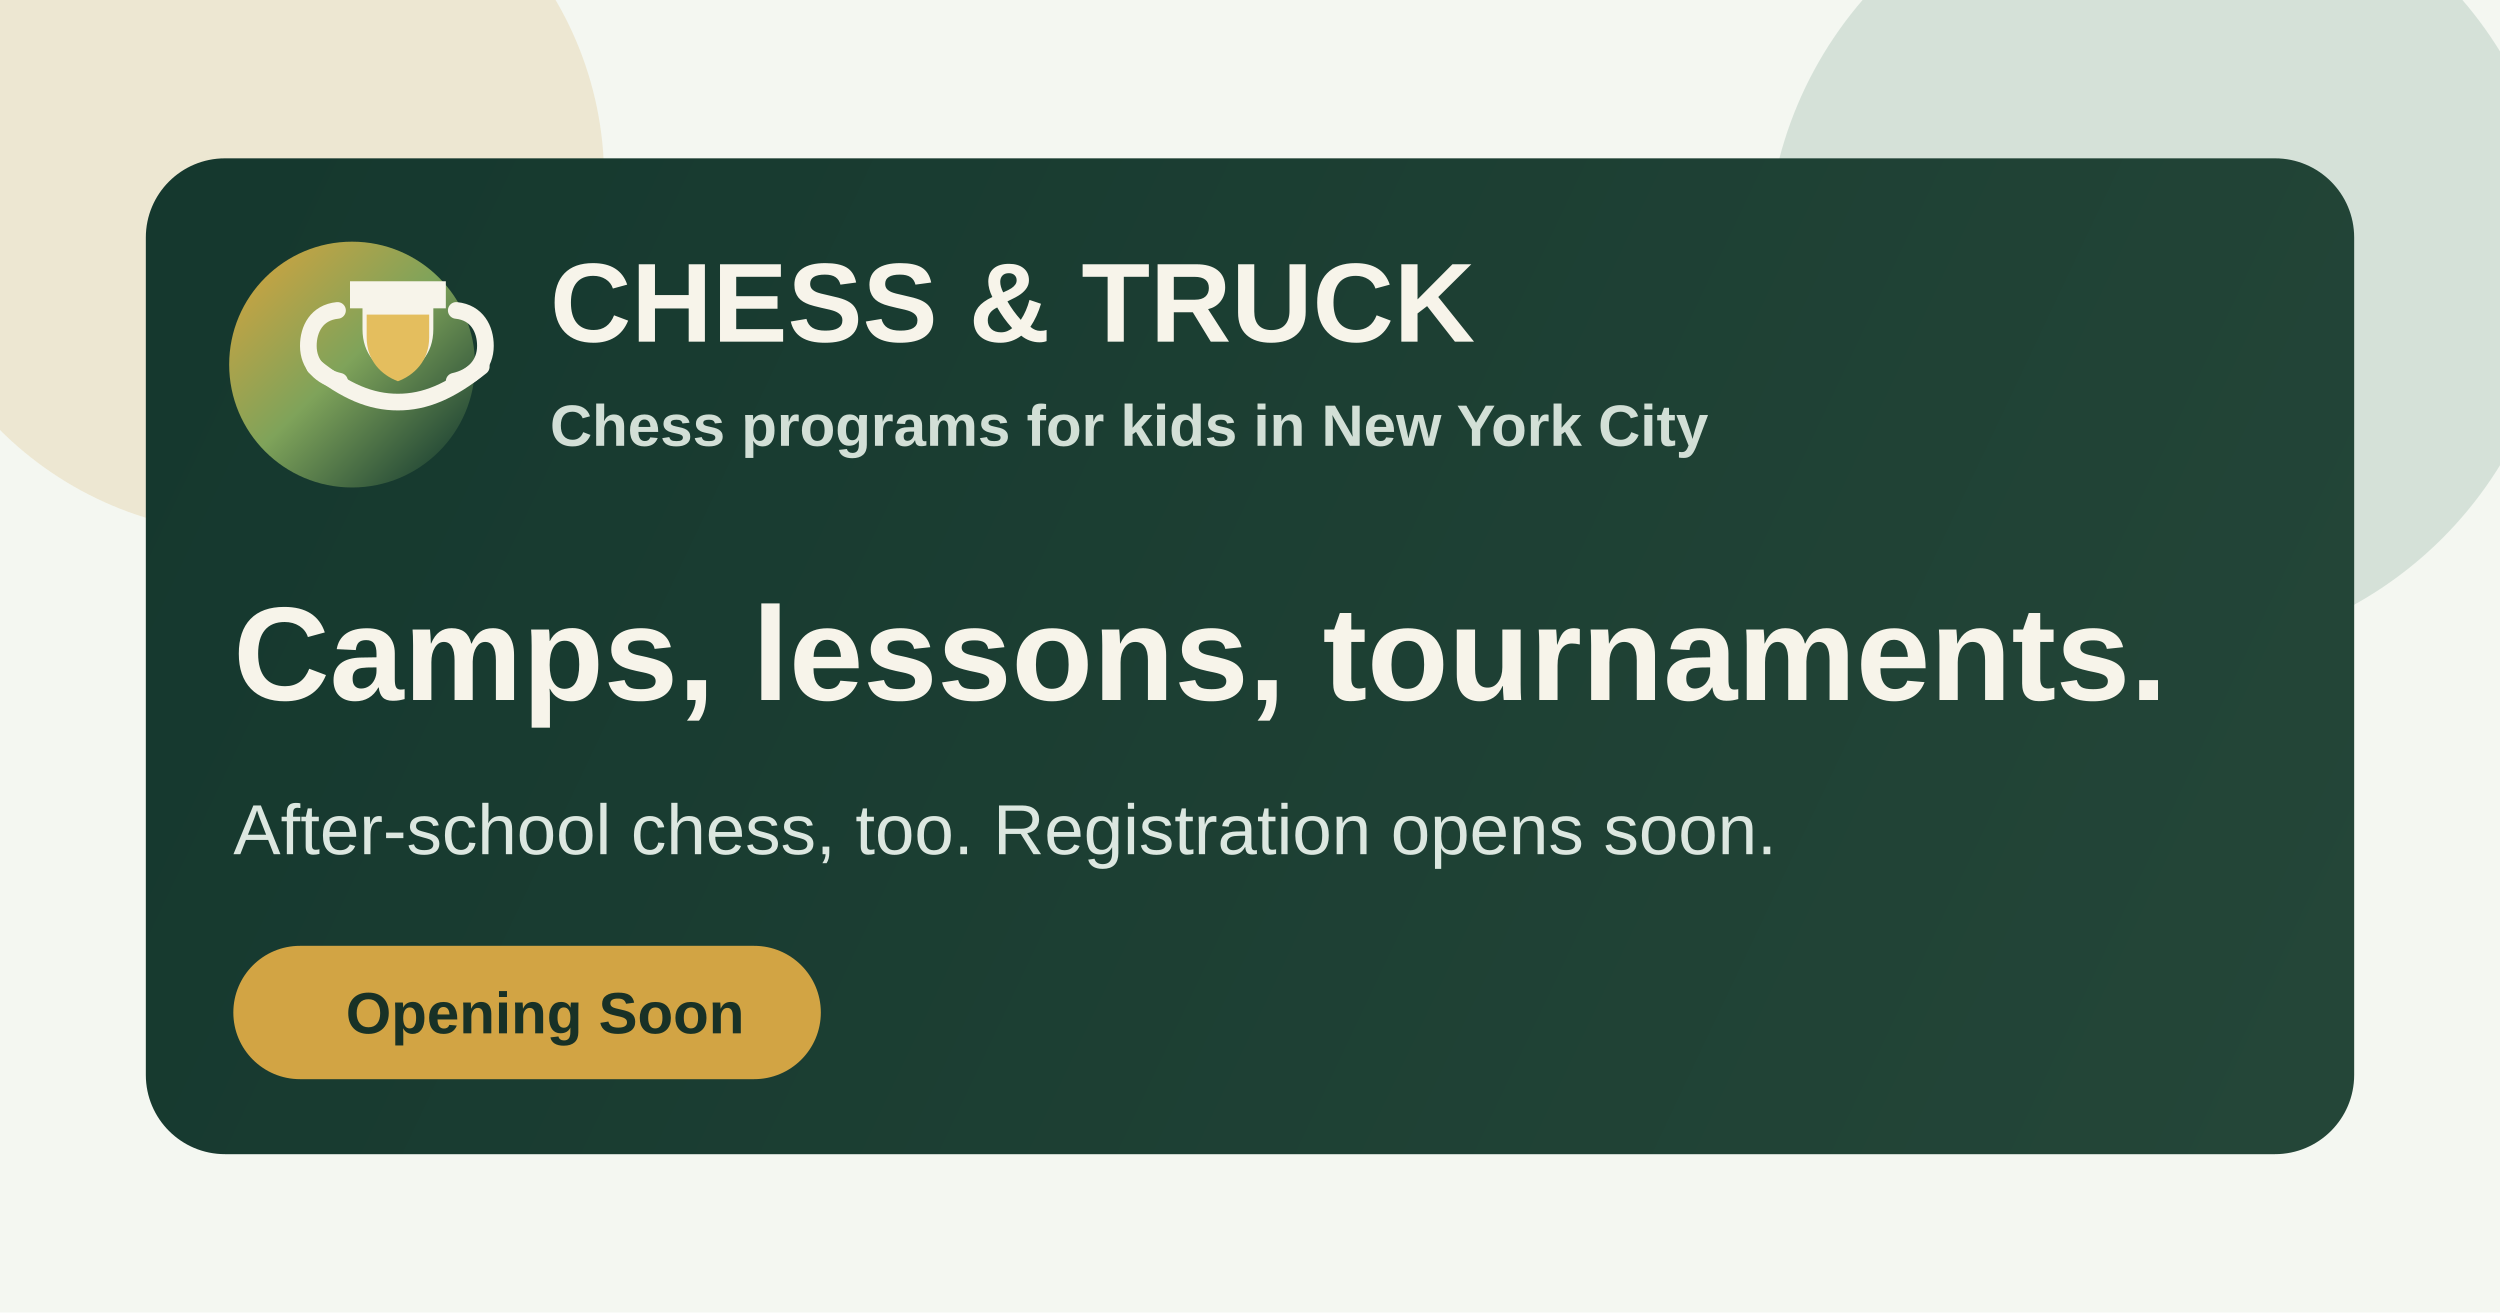
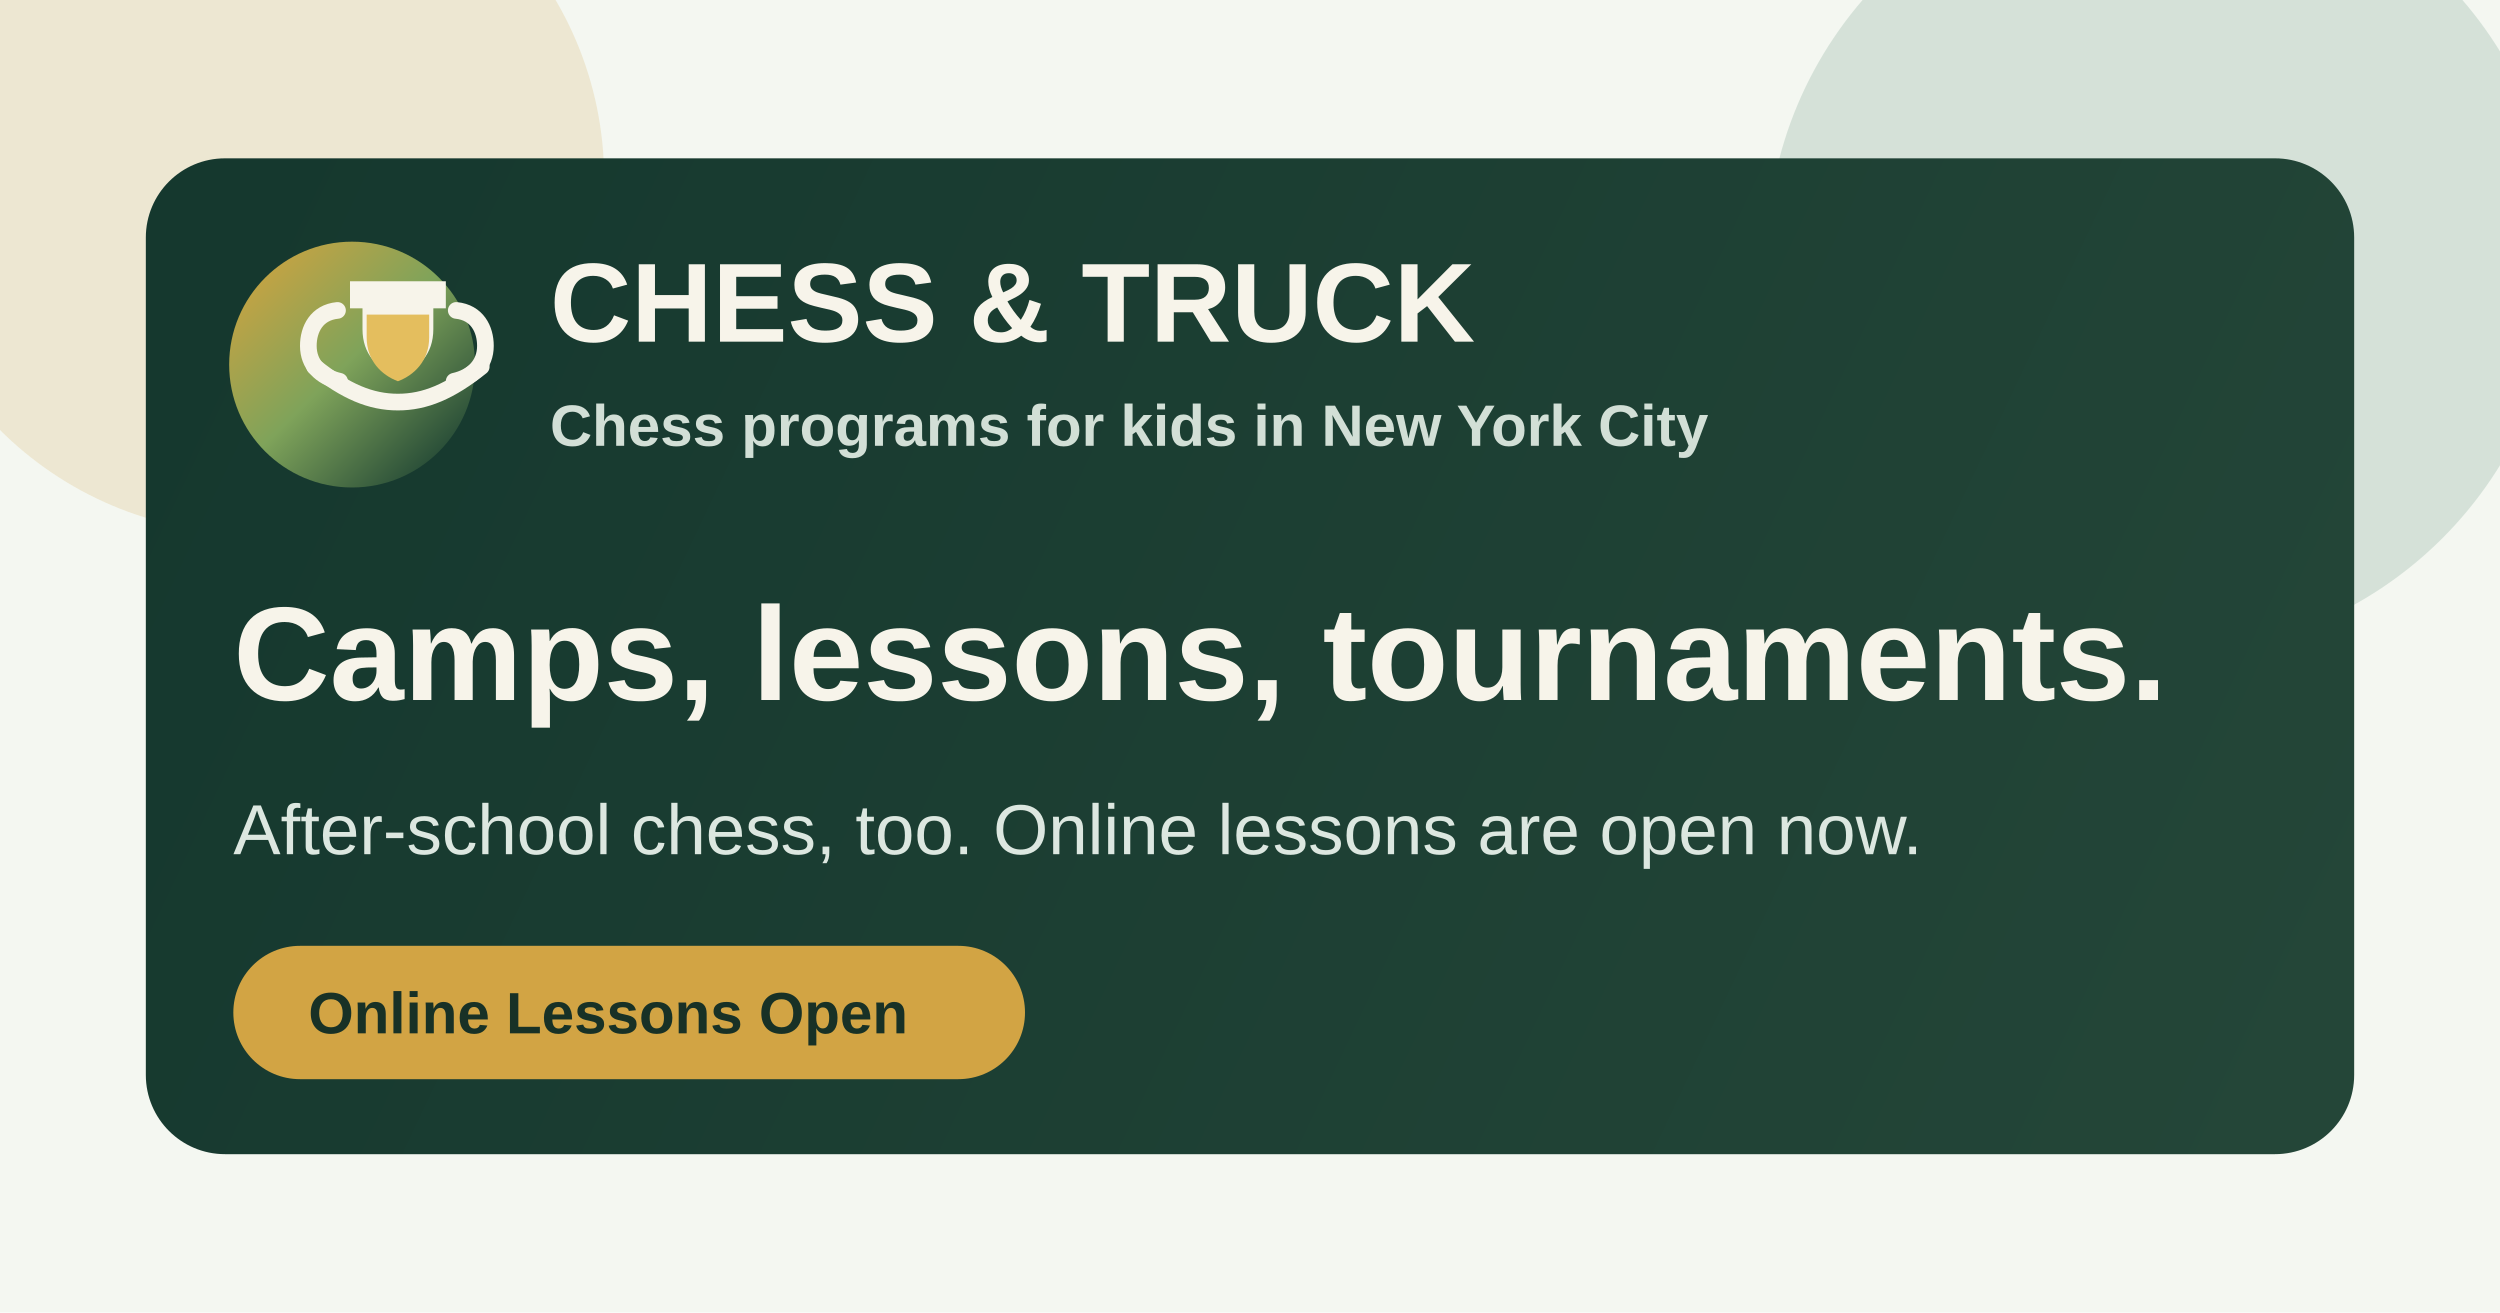
<svg xmlns="http://www.w3.org/2000/svg" width="1200" height="630" viewBox="0 0 1200 630" fill="none">
  <rect width="1200" height="630" fill="#F4F7F1" />
  <circle cx="120" cy="86" r="170" fill="#D2A444" fill-opacity="0.18" />
  <circle cx="1038" cy="124" r="190" fill="#2E6B57" fill-opacity="0.16" />
  <rect x="70" y="76" width="1060" height="478" rx="38" fill="url(#panel)" />
  <rect x="110" y="116" width="118" height="118" rx="59" fill="url(#mark)" />
  <path d="M151 176C166 188 178 193 191 193C204 193 216 188 231 176" stroke="#F7F4EA" stroke-width="8" stroke-linecap="round" />
  <path d="M168 135H214V148H208V158C208 170 201 177 191 181C181 177 174 170 174 158V148H168V135Z" fill="#F7F4EA" />
  <path d="M162 149C152 150 148 158 148 166C148 175 154 181 163 183" stroke="#F7F4EA" stroke-width="8" stroke-linecap="round" />
  <path d="M219 149C229 150 233 158 233 166C233 175 227 181 218 183" stroke="#F7F4EA" stroke-width="8" stroke-linecap="round" />
  <path d="M176 151H206V162C206 173 199 180 191 183C183 180 176 173 176 162V151Z" fill="#E4BE5E" />
  <text x="264" y="164" fill="#F7F4EA" font-family="Sora, Arial, sans-serif" font-size="54" font-weight="700">CHESS &amp; TRUCK</text>
  <text x="264" y="214" fill="#D2DFD6" font-family="Manrope, Arial, sans-serif" font-size="28" font-weight="600">Chess programs for kids in New York City</text>
  <text x="112" y="336" fill="#F7F4EA" font-family="Sora, Arial, sans-serif" font-size="64" font-weight="700">Camps, lessons, tournaments.</text>
-   <text x="112" y="410" fill="#DCE7E0" font-family="Manrope, Arial, sans-serif" font-size="34" font-weight="500">After-school chess, too. Registration opens soon.</text>
-   <rect x="112" y="454" width="282" height="64" rx="32" fill="#D2A444" />
-   <text x="166" y="496" fill="#183126" font-family="Sora, Arial, sans-serif" font-size="28" font-weight="700">Opening Soon</text>
+   <text x="112" y="410" fill="#DCE7E0" font-family="Manrope, Arial, sans-serif" font-size="34" font-weight="500">After-school chess, too. Online lessons are open now.</text>
+   <rect x="112" y="454" width="380" height="64" rx="32" fill="#D2A444" />
+   <text x="148" y="496" fill="#183126" font-family="Sora, Arial, sans-serif" font-size="28" font-weight="700">Online Lessons Open</text>
  <defs>
    <linearGradient id="panel" x1="110" y1="96" x2="1090" y2="560" gradientUnits="userSpaceOnUse">
      <stop stop-color="#15382E" />
      <stop offset="1" stop-color="#244638" />
    </linearGradient>
    <linearGradient id="mark" x1="116" y1="118" x2="222" y2="226" gradientUnits="userSpaceOnUse">
      <stop stop-color="#D4A33E" />
      <stop offset="0.5" stop-color="#7FA35A" />
      <stop offset="1" stop-color="#173C31" />
    </linearGradient>
  </defs>
</svg>
